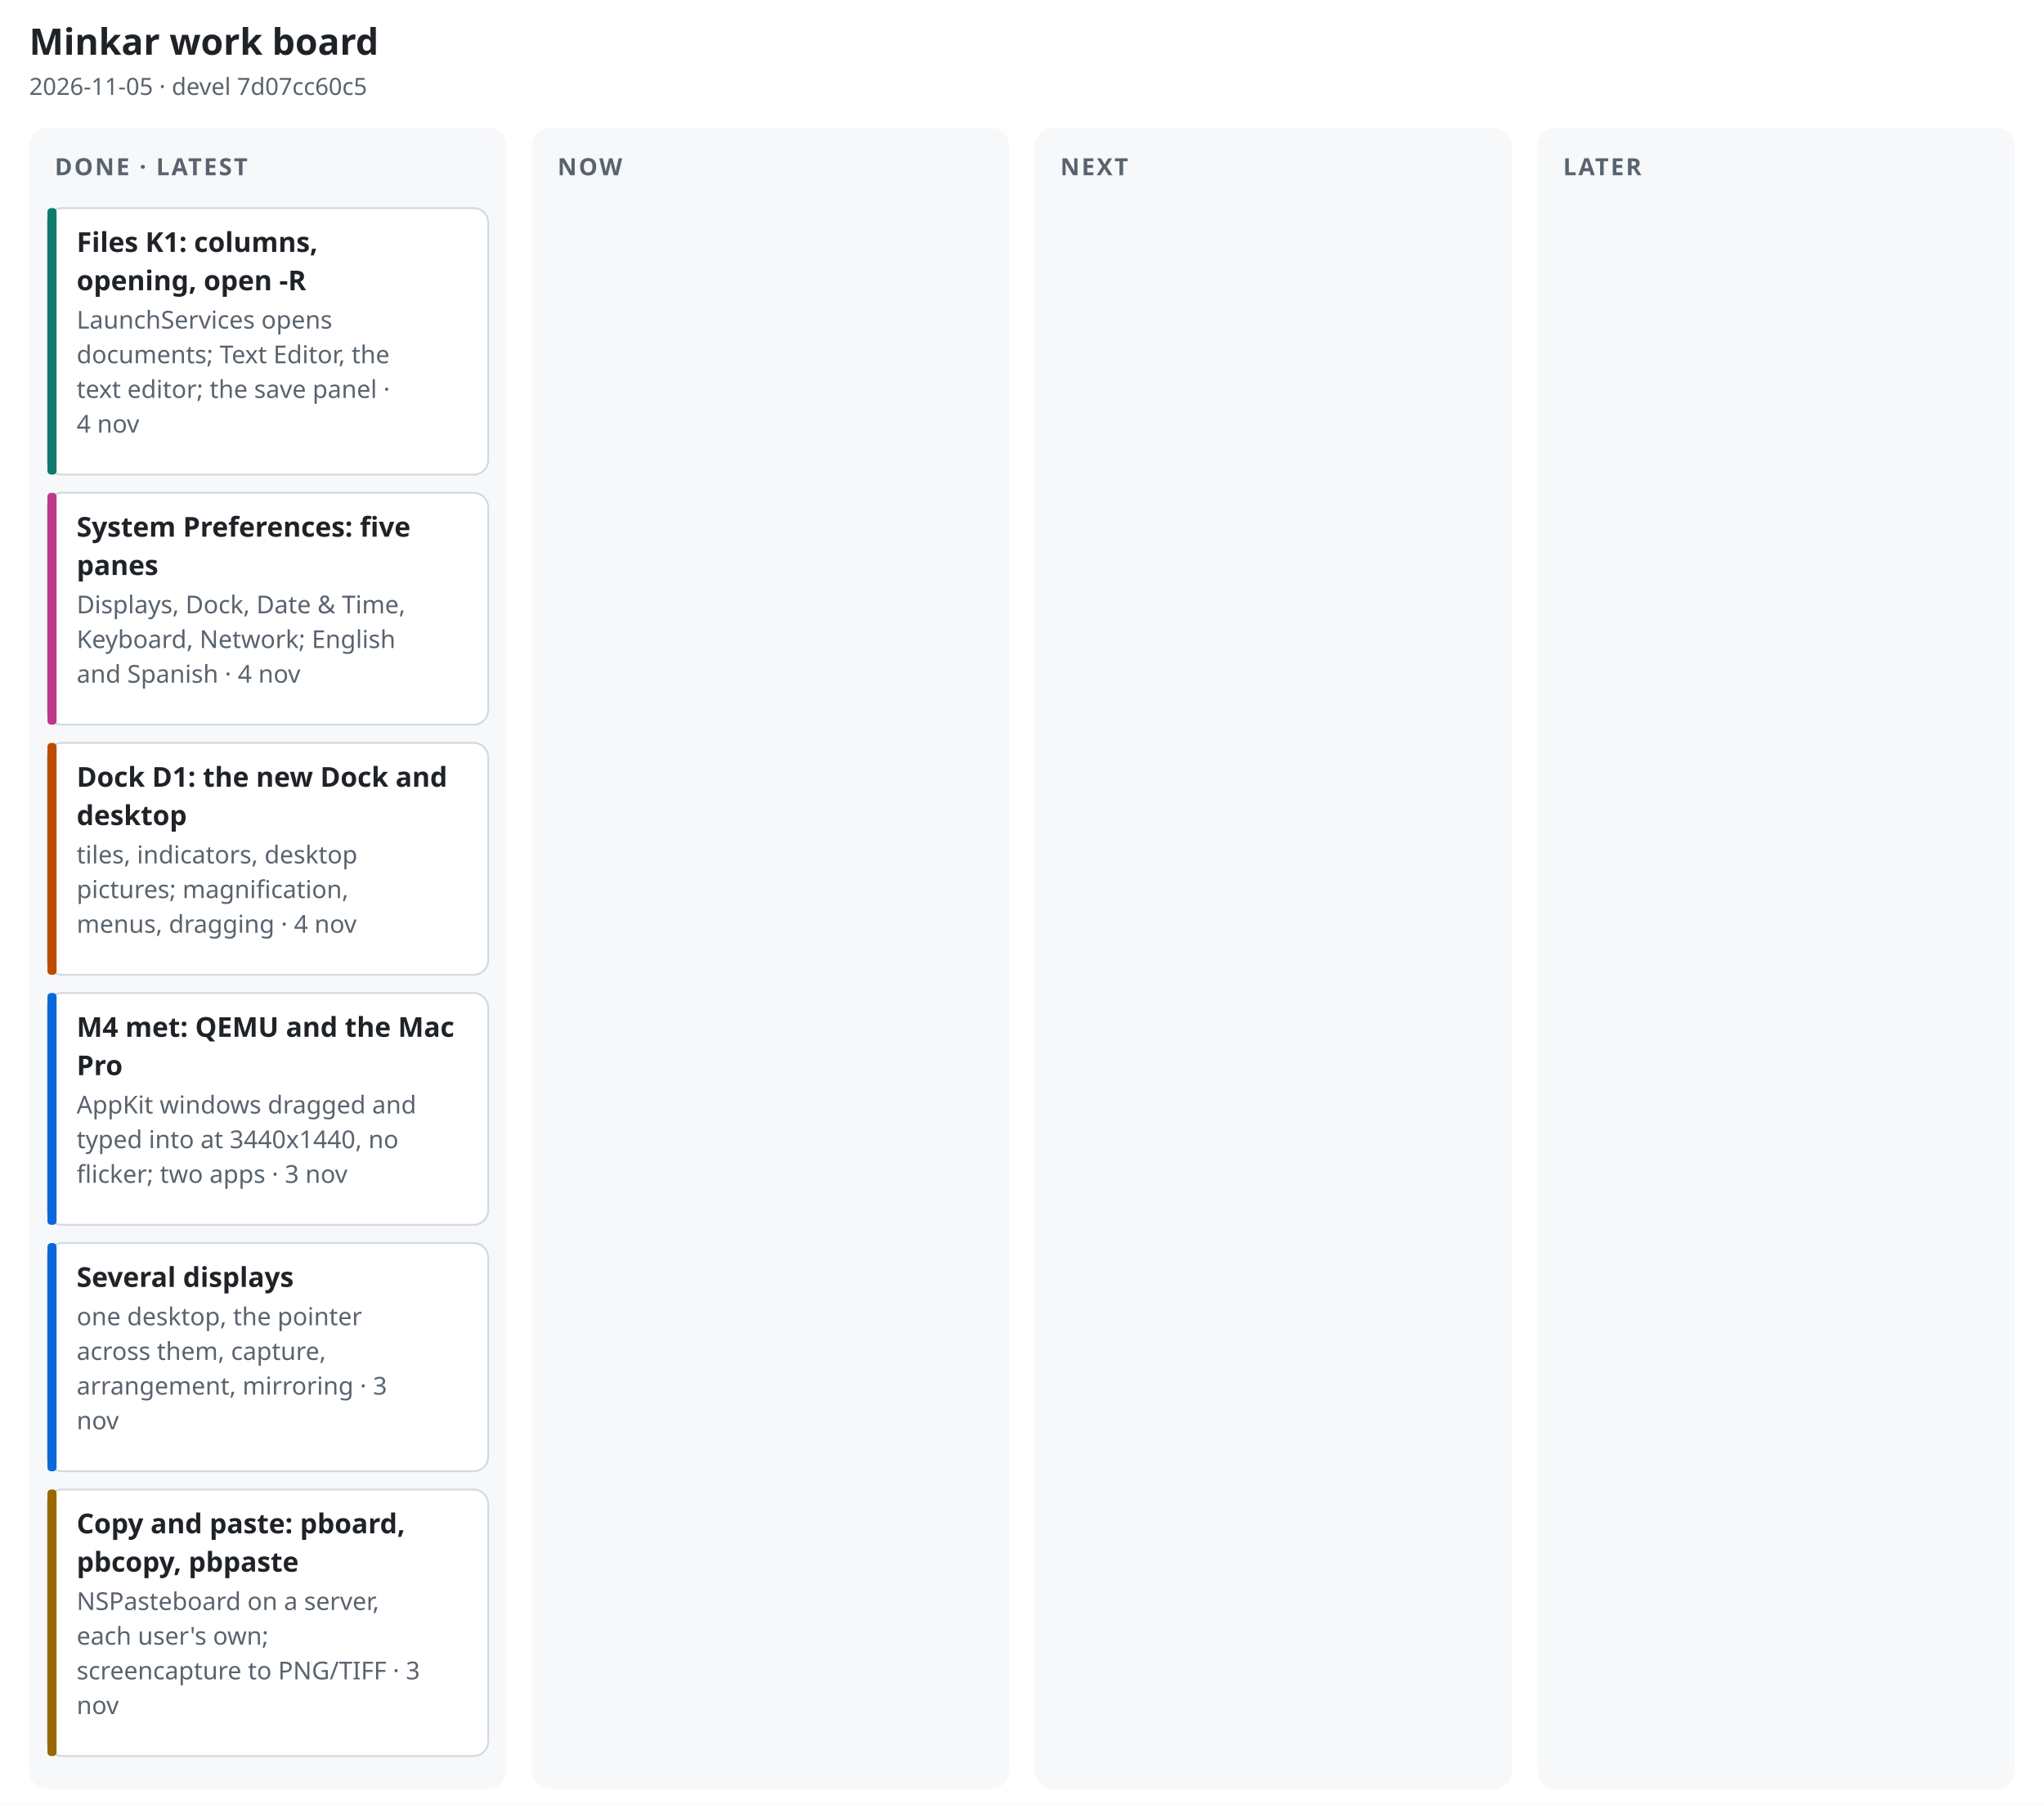
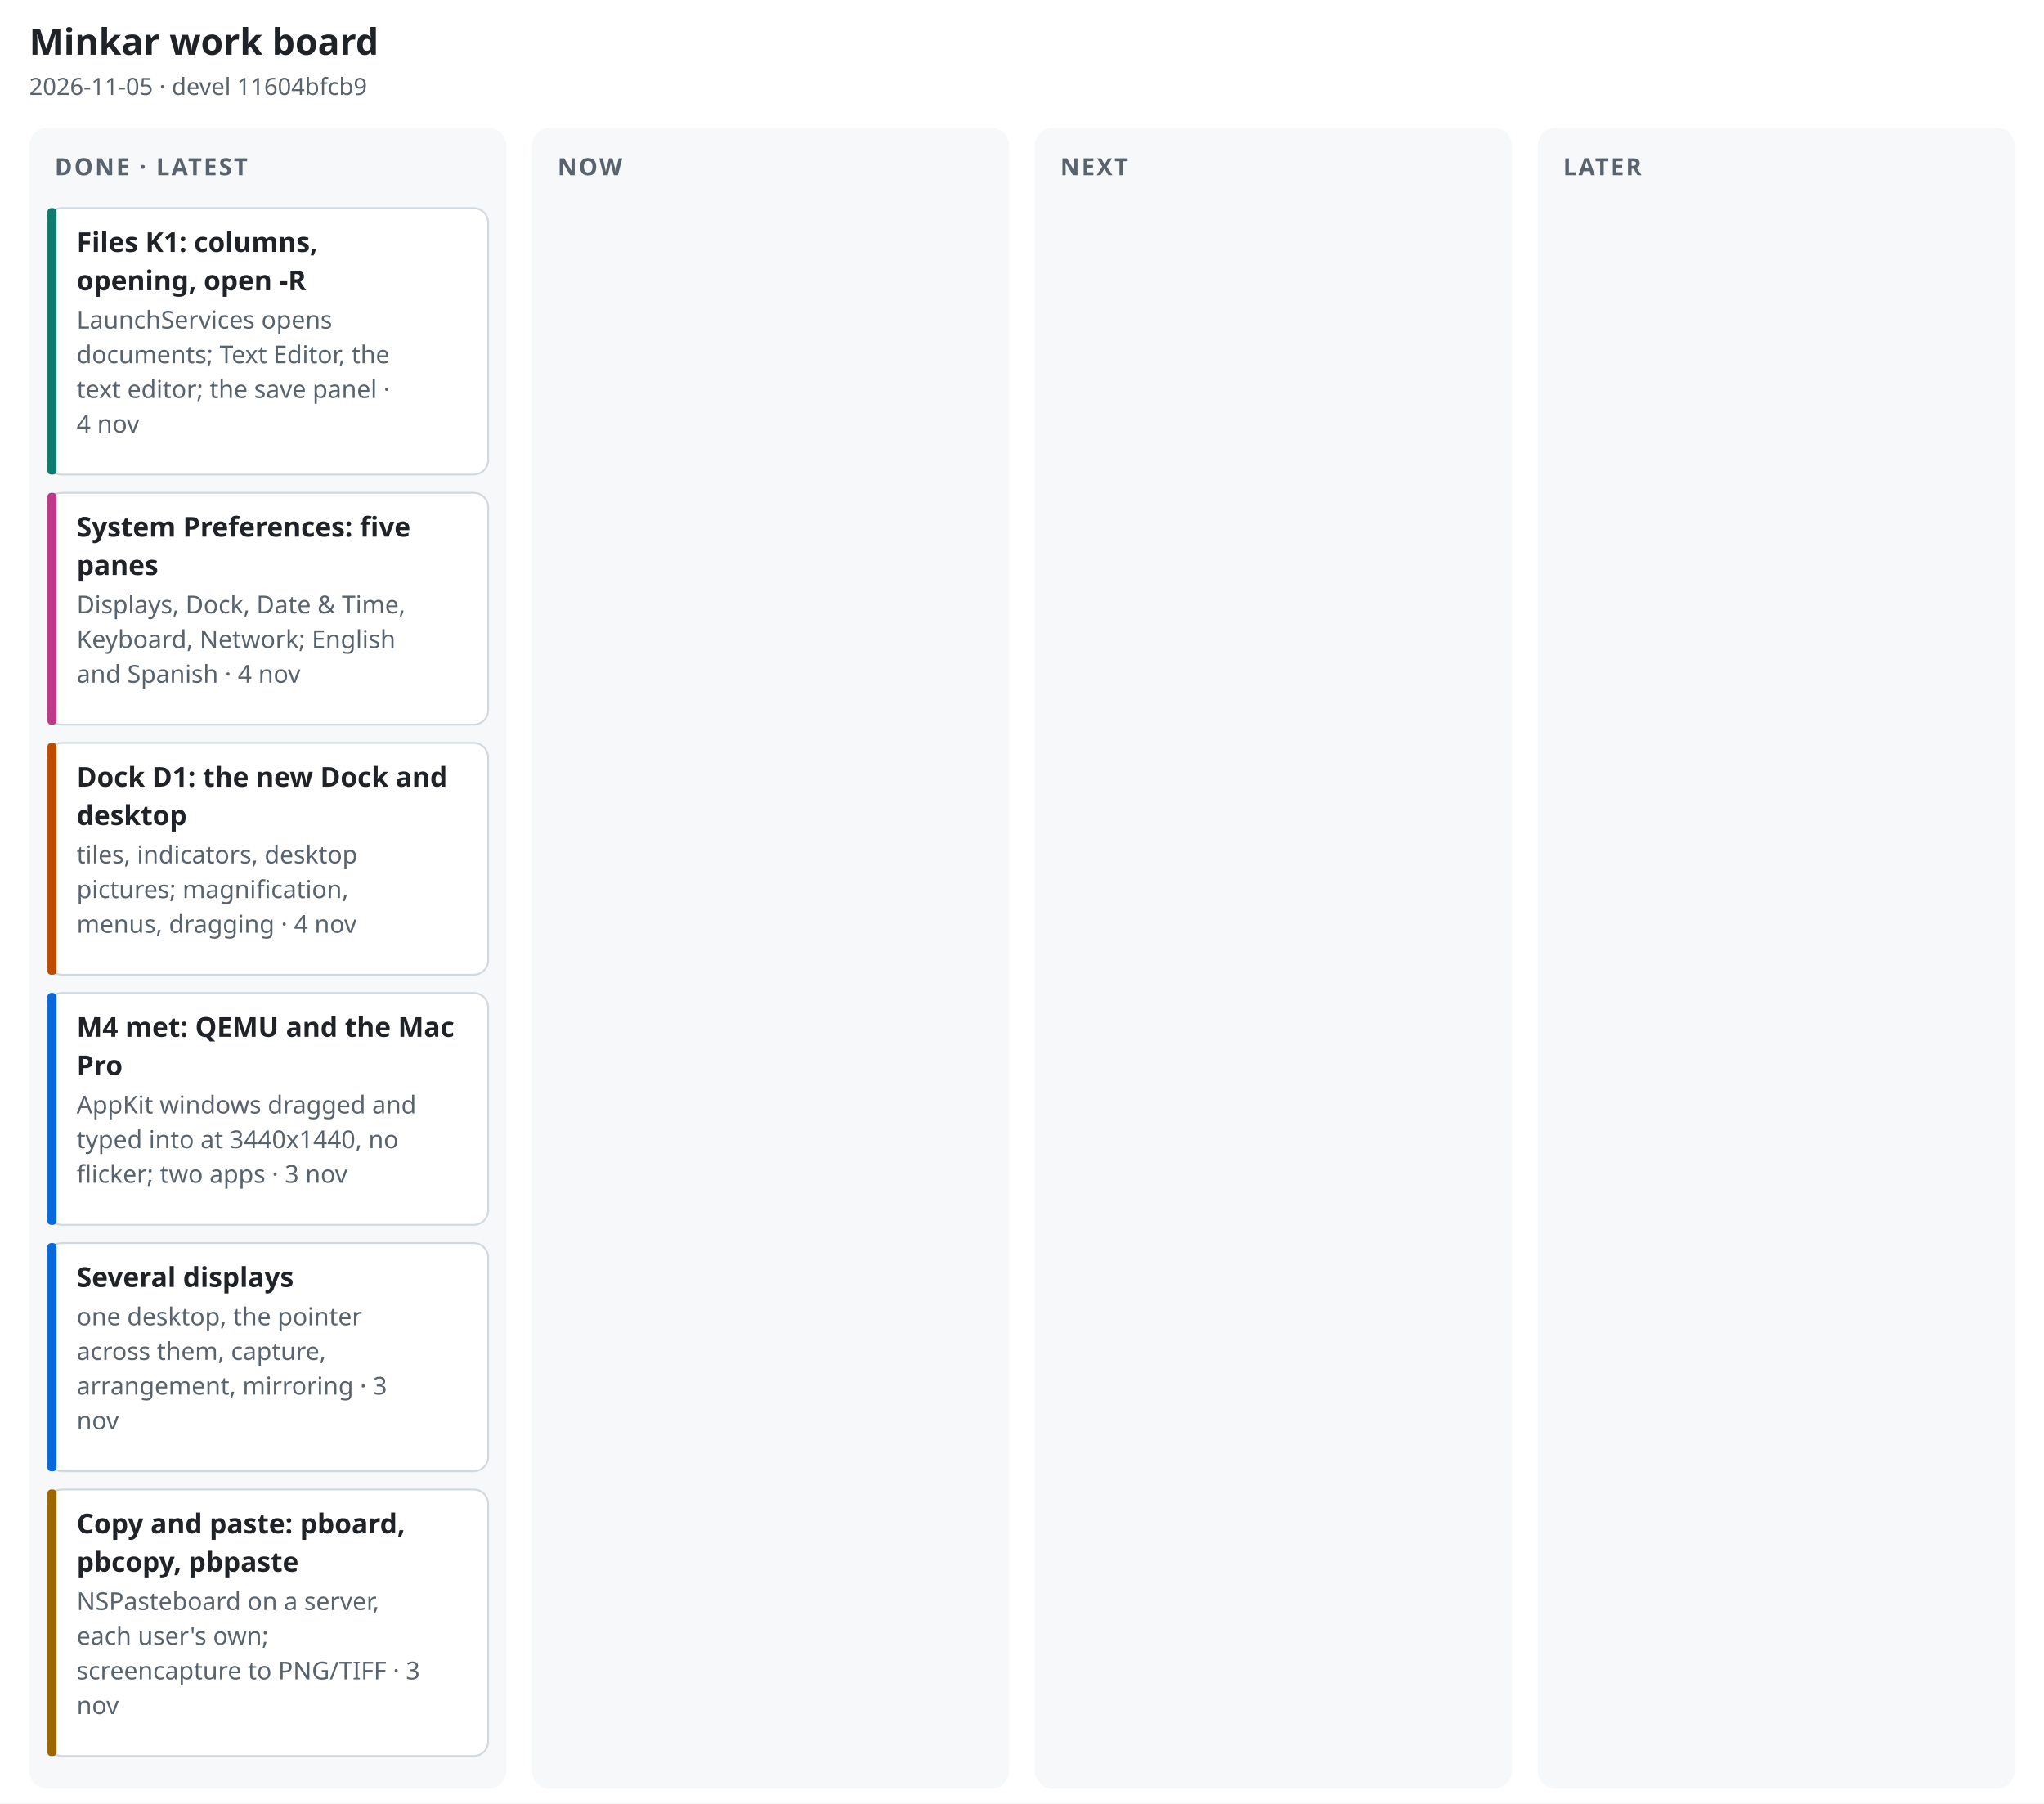
<svg xmlns="http://www.w3.org/2000/svg" width="1120" height="988" viewBox="0 0 1120 988" font-family="-apple-system, BlinkMacSystemFont, 'Segoe UI', 'Noto Sans', Helvetica, Arial, sans-serif" role="img" aria-label="Minkar work board, 2026-11-05">
  <rect width="1120" height="988" fill="#ffffff" />
  <text x="16" y="30" font-size="20" font-weight="700" fill="#1f2328" text-anchor="start">Minkar work board</text>
-   <text x="16" y="52" font-size="13" font-weight="400" fill="#59636e" text-anchor="start">2026-11-05 · devel 7d07cc60c5</text>
+   <text x="16" y="52" font-size="13" font-weight="400" fill="#59636e" text-anchor="start">2026-11-05 · devel 11604bfcb9</text>
  <rect x="16" y="70" width="261.5" height="910" rx="10" fill="#f6f8fa" />
  <text x="30" y="96" font-size="13" font-weight="700" fill="#59636e" text-anchor="start" letter-spacing=".08em">DONE · LATEST</text>
  <rect x="26" y="114" width="241.5" height="146" rx="8" fill="#ffffff" stroke="#d1d9e0" stroke-width="1" />
  <rect x="26" y="114" width="5" height="146" rx="2" fill="#0f7b6f" />
  <text x="42" y="138" font-size="15" font-weight="650" fill="#1f2328" text-anchor="start">Files K1: columns,</text>
  <text x="42" y="159" font-size="15" font-weight="650" fill="#1f2328" text-anchor="start">opening, open -R</text>
  <text x="42" y="180" font-size="13.5" font-weight="400" fill="#59636e" text-anchor="start">LaunchServices opens</text>
  <text x="42" y="199" font-size="13.5" font-weight="400" fill="#59636e" text-anchor="start">documents; Text Editor, the</text>
  <text x="42" y="218" font-size="13.5" font-weight="400" fill="#59636e" text-anchor="start">text editor; the save panel ·</text>
  <text x="42" y="237" font-size="13.5" font-weight="400" fill="#59636e" text-anchor="start">4 nov</text>
  <rect x="26" y="270" width="241.5" height="127" rx="8" fill="#ffffff" stroke="#d1d9e0" stroke-width="1" />
  <rect x="26" y="270" width="5" height="127" rx="2" fill="#bf3989" />
  <text x="42" y="294" font-size="15" font-weight="650" fill="#1f2328" text-anchor="start">System Preferences: five</text>
  <text x="42" y="315" font-size="15" font-weight="650" fill="#1f2328" text-anchor="start">panes</text>
  <text x="42" y="336" font-size="13.5" font-weight="400" fill="#59636e" text-anchor="start">Displays, Dock, Date &amp; Time,</text>
  <text x="42" y="355" font-size="13.5" font-weight="400" fill="#59636e" text-anchor="start">Keyboard, Network; English</text>
  <text x="42" y="374" font-size="13.5" font-weight="400" fill="#59636e" text-anchor="start">and Spanish · 4 nov</text>
  <rect x="26" y="407" width="241.5" height="127" rx="8" fill="#ffffff" stroke="#d1d9e0" stroke-width="1" />
  <rect x="26" y="407" width="5" height="127" rx="2" fill="#bc4c00" />
  <text x="42" y="431" font-size="15" font-weight="650" fill="#1f2328" text-anchor="start">Dock D1: the new Dock and</text>
  <text x="42" y="452" font-size="15" font-weight="650" fill="#1f2328" text-anchor="start">desktop</text>
  <text x="42" y="473" font-size="13.5" font-weight="400" fill="#59636e" text-anchor="start">tiles, indicators, desktop</text>
  <text x="42" y="492" font-size="13.5" font-weight="400" fill="#59636e" text-anchor="start">pictures; magnification,</text>
  <text x="42" y="511" font-size="13.5" font-weight="400" fill="#59636e" text-anchor="start">menus, dragging · 4 nov</text>
  <rect x="26" y="544" width="241.5" height="127" rx="8" fill="#ffffff" stroke="#d1d9e0" stroke-width="1" />
  <rect x="26" y="544" width="5" height="127" rx="2" fill="#0969da" />
  <text x="42" y="568" font-size="15" font-weight="650" fill="#1f2328" text-anchor="start">M4 met: QEMU and the Mac</text>
  <text x="42" y="589" font-size="15" font-weight="650" fill="#1f2328" text-anchor="start">Pro</text>
  <text x="42" y="610" font-size="13.5" font-weight="400" fill="#59636e" text-anchor="start">AppKit windows dragged and</text>
  <text x="42" y="629" font-size="13.5" font-weight="400" fill="#59636e" text-anchor="start">typed into at 3440x1440, no</text>
  <text x="42" y="648" font-size="13.5" font-weight="400" fill="#59636e" text-anchor="start">flicker; two apps · 3 nov</text>
  <rect x="26" y="681" width="241.5" height="125" rx="8" fill="#ffffff" stroke="#d1d9e0" stroke-width="1" />
  <rect x="26" y="681" width="5" height="125" rx="2" fill="#0969da" />
  <text x="42" y="705" font-size="15" font-weight="650" fill="#1f2328" text-anchor="start">Several displays</text>
  <text x="42" y="726" font-size="13.5" font-weight="400" fill="#59636e" text-anchor="start">one desktop, the pointer</text>
  <text x="42" y="745" font-size="13.5" font-weight="400" fill="#59636e" text-anchor="start">across them, capture,</text>
  <text x="42" y="764" font-size="13.5" font-weight="400" fill="#59636e" text-anchor="start">arrangement, mirroring · 3</text>
  <text x="42" y="783" font-size="13.5" font-weight="400" fill="#59636e" text-anchor="start">nov</text>
  <rect x="26" y="816" width="241.5" height="146" rx="8" fill="#ffffff" stroke="#d1d9e0" stroke-width="1" />
  <rect x="26" y="816" width="5" height="146" rx="2" fill="#9a6700" />
  <text x="42" y="840" font-size="15" font-weight="650" fill="#1f2328" text-anchor="start">Copy and paste: pboard,</text>
  <text x="42" y="861" font-size="15" font-weight="650" fill="#1f2328" text-anchor="start">pbcopy, pbpaste</text>
  <text x="42" y="882" font-size="13.5" font-weight="400" fill="#59636e" text-anchor="start">NSPasteboard on a server,</text>
  <text x="42" y="901" font-size="13.5" font-weight="400" fill="#59636e" text-anchor="start">each user's own;</text>
  <text x="42" y="920" font-size="13.5" font-weight="400" fill="#59636e" text-anchor="start">screencapture to PNG/TIFF · 3</text>
  <text x="42" y="939" font-size="13.5" font-weight="400" fill="#59636e" text-anchor="start">nov</text>
  <rect x="291.5" y="70" width="261.5" height="910" rx="10" fill="#f6f8fa" />
  <text x="305.5" y="96" font-size="13" font-weight="700" fill="#59636e" text-anchor="start" letter-spacing=".08em">NOW</text>
  <rect x="567" y="70" width="261.5" height="910" rx="10" fill="#f6f8fa" />
  <text x="581" y="96" font-size="13" font-weight="700" fill="#59636e" text-anchor="start" letter-spacing=".08em">NEXT</text>
  <rect x="842.5" y="70" width="261.5" height="910" rx="10" fill="#f6f8fa" />
  <text x="856.5" y="96" font-size="13" font-weight="700" fill="#59636e" text-anchor="start" letter-spacing=".08em">LATER</text>
</svg>
